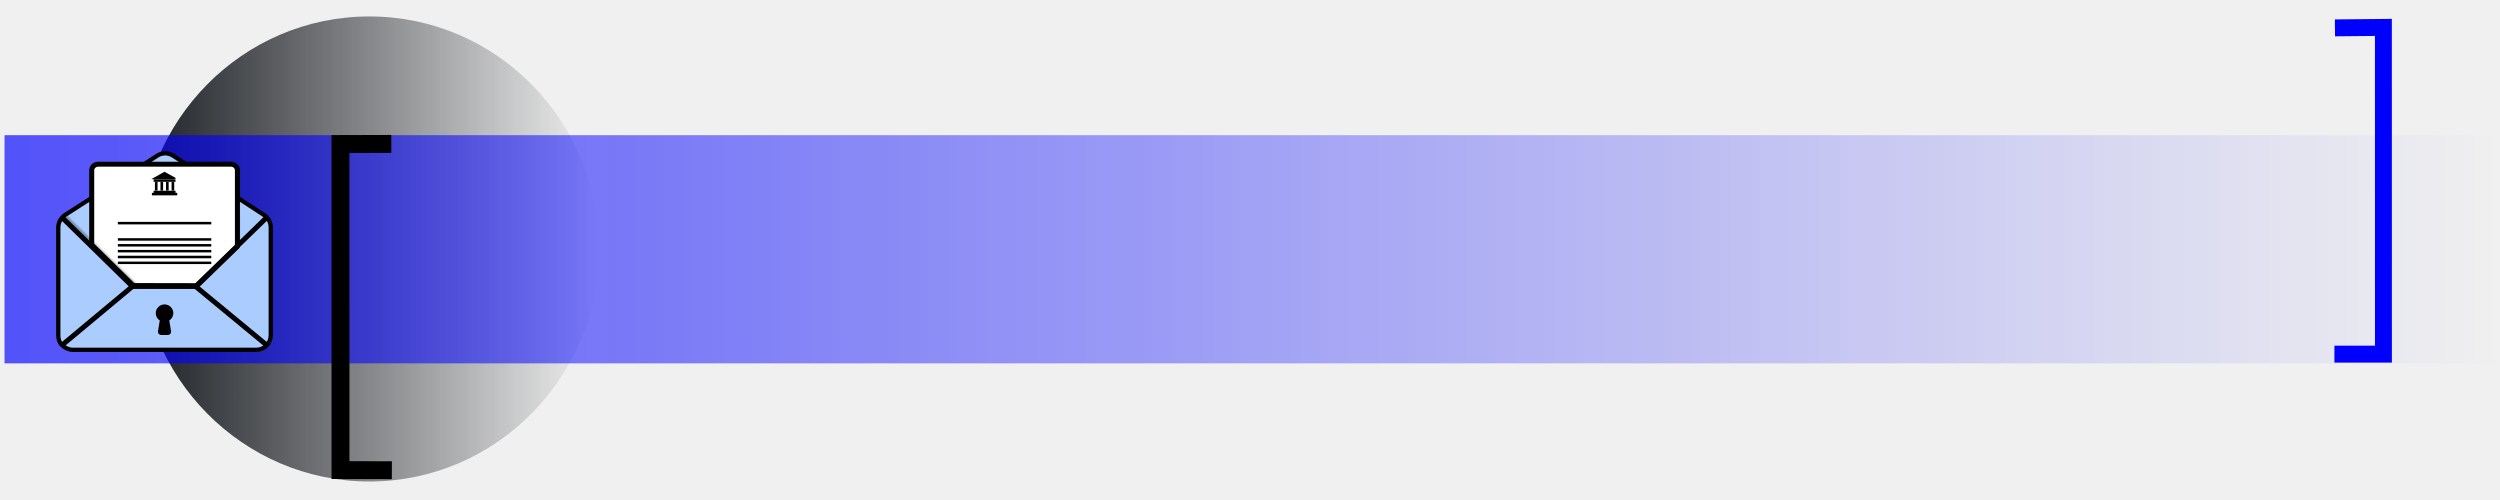
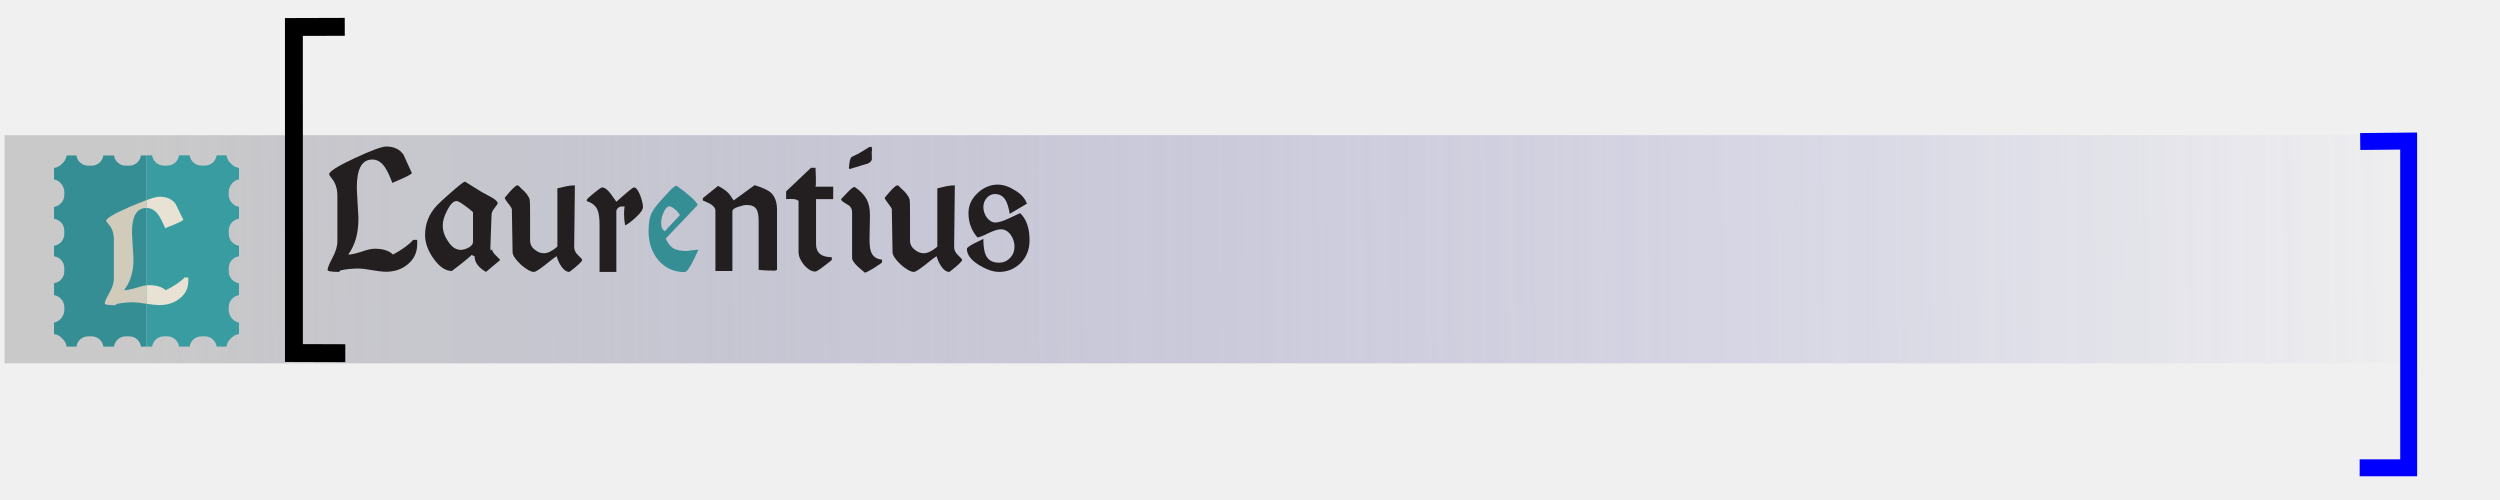
<svg xmlns="http://www.w3.org/2000/svg" xmlns:ns1="http://www.openswatchbook.org/uri/2009/osb" xmlns:xlink="http://www.w3.org/1999/xlink" width="1000" height="200" viewBox="0 0 850 833.333" id="svg2" version="1.1">
  <defs id="defs4">
-     <linearGradient id="linearGradient5763">
-       <stop style="stop-color:#0000ff;stop-opacity:1;" offset="0" id="stop5765" />
-       <stop style="stop-color:#0000ff;stop-opacity:0;" offset="1" id="stop5767" />
-     </linearGradient>
-     <linearGradient id="linearGradient5762">
-       <stop style="stop-color:#1c1f24;stop-opacity:1;" offset="0" id="stop5764" />
-       <stop style="stop-color:#1c1f24;stop-opacity:0;" offset="1" id="stop5766" />
+     <linearGradient id="linearGradient4309">
+       <stop id="stop4311" offset="0" style="stop-color:#b5b5b5;stop-opacity:1" />
+       <stop id="stop4313" offset="1" style="stop-color:#4e4eb1;stop-opacity:0" />
    </linearGradient>
    <linearGradient id="linearGradient4299" ns1:paint="solid">
      <stop style="stop-color:#c38300;stop-opacity:1;" offset="0" id="stop4301" />
    </linearGradient>
    <marker orient="auto" refY="0" refX="0" id="Arrow1Lstart" style="overflow:visible">
      <path id="path4178" d="M 0,0 5,-5 -12.5,0 5,5 0,0 Z" style="fill:#000000;fill-opacity:1;fill-rule:evenodd;stroke:#000000;stroke-width:1pt;stroke-opacity:1" transform="matrix(0.8,0,0,0.8,10,0)" />
    </marker>
-     <linearGradient xlink:href="#linearGradient5762" id="linearGradient5770" x1="-873.816" y1="-268.037" x2="-11.819" y2="-268.037" gradientUnits="userSpaceOnUse" gradientTransform="matrix(0.8876953,0,0,1.075672,-649.5768,69.9379)" />
-     <radialGradient xlink:href="#linearGradient5763" id="radialGradient5761" cx="418.449" cy="-201.213" fx="418.449" fy="-201.213" r="1402.892" gradientTransform="matrix(1.481715,0,0,0.135544,-192.1273,-190.6068)" gradientUnits="userSpaceOnUse" />
-     <linearGradient xlink:href="#linearGradient5763" id="linearGradient5769" x1="-984.444" y1="-201.213" x2="1821.341" y2="-201.213" gradientUnits="userSpaceOnUse" gradientTransform="matrix(1.481715,0,0,1,-192.1273,-16.66667)" />
-     <filter id="filter4817" x="-41.837" width="84.675" y="-0.058" height="1.116">
-       <feGaussianBlur stdDeviation="1.75" id="feGaussianBlur4819" />
-     </filter>
+     <linearGradient xlink:href="#linearGradient4309" id="linearGradient5769" x1="-840.828" y1="-190.797" x2="1747.023" y2="-201.213" gradientUnits="userSpaceOnUse" gradientTransform="matrix(1.481715,0,0,1,-192.1273,-16.66667)" />
    <filter style="color-interpolation-filters:sRGB" id="filter3209">
      <feGaussianBlur stdDeviation="4" result="result8" id="feGaussianBlur3211" />
      <feOffset dx="4" dy="4" result="result11" id="feOffset3213" />
      <feComposite result="result6" in="SourceGraphic" operator="in" in2="result11" id="feComposite3215" />
      <feFlood result="result10" in="result6" flood-opacity="1" flood-color="rgb(0,0,0)" id="feFlood3217" />
      <feBlend mode="normal" in="result6" in2="result10" id="feBlend3219" />
      <feComposite result="result2" operator="in" in2="SourceGraphic" id="feComposite3221" />
    </filter>
    <filter style="color-interpolation-filters:sRGB" id="filter8612">
      <feFlood flood-opacity="0.301" flood-color="rgb(0,0,0)" result="flood" id="feFlood8614" />
      <feComposite in="flood" in2="SourceGraphic" operator="in" result="composite1" id="feComposite8616" />
      <feGaussianBlur stdDeviation="2" result="blur" id="feGaussianBlur8618" />
      <feOffset dx="5.4" dy="-0.4" result="offset" id="feOffset8620" />
      <feComposite in="SourceGraphic" in2="offset" operator="over" result="composite2" id="feComposite8622" />
    </filter>
+     <clipPath clipPathUnits="userSpaceOnUse" id="clipPath4503">
+       <path d="m 300,300 4499.41,0 0,3181.4 -4499.41,0 z" id="path4501" />
+     </clipPath>
  </defs>
  <g id="layer1" transform="translate(0,633.3333)">
-     <ellipse style="fill:url(#linearGradient5770);fill-opacity:1;stroke:#000000;stroke-width:0;stroke-linejoin:miter;stroke-miterlimit:4.1;stroke-dasharray:none;stroke-dashoffset:0;stroke-opacity:1" id="path5760" cx="-1042.663" cy="-218.382" rx="382.595" ry="387.551" />
-     <rect style="opacity:0.66;fill:url(#linearGradient5769);fill-opacity:1;stroke:url(#radialGradient5761);stroke-width:0;stroke-miterlimit:4.1;stroke-dasharray:none;stroke-opacity:1" id="rect4136" width="4157.373" height="380.307" x="-1650.792" y="-408.034" ry="0" />
-     <path style="fill:none;fill-opacity:1;fill-rule:evenodd;stroke:#0000ff;stroke-width:28.164;stroke-linecap:butt;stroke-linejoin:miter;stroke-miterlimit:4.1;stroke-dasharray:none;stroke-dashoffset:0;stroke-opacity:1" d="m 2232.35,-43.091 81.704,-3e-4 -0.063,-544.574 -80.733,0.789" id="path4162" />
-     <path style="fill:none;fill-opacity:1;fill-rule:evenodd;stroke:#000000;stroke-width:29.823;stroke-linecap:butt;stroke-linejoin:miter;stroke-miterlimit:4.1;stroke-dasharray:none;stroke-dashoffset:0;stroke-opacity:1" d="m -1005.261,150.412 -85.598,-0.281 -0.05,-543.391 84.764,-0.254" id="path4162-9" />
-     <g transform="matrix(0.9623264,0,0,0.9567961,-834.616,548.2511)" id="g4302" style="stroke-width:1.813;stroke-miterlimit:4;stroke-dasharray:none">
-       <path id="path5524" d="m -570.374,-967.852 c -4.629,0.087 -9.226,1.488 -13.115,3.999 l -160.081,103.55 c -7.094,4.981 -11.376,13.04 -11.458,21.042 0,71.818 0,120.945 0,188.617 4.6e-4,6.556 1.777,12.296 6.412,16.931 4.635,4.635 12.073,8.109 18.629,8.11 l 317.893,0 c 6.556,-5.2e-4 13.071,-2.699 17.706,-7.335 4.635,-4.635 7.334,-11.15 7.335,-17.706 l 0,-188.617 c 0,-8.265 -4.401,-16.402 -11.313,-20.933 l -157.811,-103.55 c -4.179,-2.745 -9.196,-4.197 -14.196,-4.107 z" style="fill:#aaccff;stroke:#000000;stroke-width:7.382;stroke-linecap:butt;stroke-linejoin:miter;stroke-miterlimit:4;stroke-dasharray:none;stroke-opacity:1" />
-       <rect transform="matrix(1.318952,0,0,1.020137,142.5791,16.12414)" ry="39.512" rx="31.669" y="-883.481" x="-444.025" height="72.225" width="0.1" id="rect4727" style="opacity:0.677;fill:#000000;fill-opacity:1;fill-rule:evenodd;stroke:#000000;stroke-width:1.497;stroke-linecap:round;stroke-linejoin:miter;stroke-miterlimit:4;stroke-dasharray:none;stroke-opacity:1;filter:url(#filter4817)" />
-       <path id="rect3876" d="m -685.997,-948.919 c -6.162,0 -11.133,4.753 -11.133,10.665 l 0,129.816 c 24.33,24.038 52.558,51.937 71.808,70.907 l 0.036,0 110.432,0.216 c 23.353,-22.8 46.723,-45.589 70.078,-68.385 l 0,-132.554 c 0,-5.912 -4.971,-10.665 -11.133,-10.665 l -230.088,0 z" style="fill:#ffffff;fill-opacity:1;stroke:#000000;stroke-width:8.685;stroke-linecap:round;stroke-linejoin:round;stroke-miterlimit:4;stroke-dasharray:none;stroke-opacity:1" />
-       <path id="path6575" d="m -651.864,-846.249 c 161.826,0 161.826,0 161.826,0" style="fill:#ffffff;stroke:#000000;stroke-width:4.342;stroke-linecap:butt;stroke-linejoin:miter;stroke-miterlimit:4;stroke-dasharray:none;stroke-opacity:1" />
-       <path id="path6575-4" d="m -651.864,-777.071 c 161.826,0 161.826,0 161.826,0" style="fill:#ffffff;stroke:#000000;stroke-width:4.342;stroke-linecap:butt;stroke-linejoin:miter;stroke-miterlimit:4;stroke-dasharray:none;stroke-opacity:1" />
-       <path id="path6575-0" d="m -651.864,-817.837 c 161.826,0 161.826,0 161.826,0" style="fill:#ffffff;stroke:#000000;stroke-width:4.342;stroke-linecap:butt;stroke-linejoin:miter;stroke-miterlimit:4;stroke-dasharray:none;stroke-opacity:1" />
-       <path id="path6575-9" d="m -651.864,-787.262 c 161.826,0 161.826,0 161.826,0" style="fill:#ffffff;stroke:#000000;stroke-width:4.342;stroke-linecap:butt;stroke-linejoin:miter;stroke-miterlimit:4;stroke-dasharray:none;stroke-opacity:1" />
-       <path id="path6575-48" d="m -651.864,-797.454 c 161.826,0 161.826,0 161.826,0" style="fill:#ffffff;stroke:#000000;stroke-width:4.342;stroke-linecap:butt;stroke-linejoin:miter;stroke-miterlimit:4;stroke-dasharray:none;stroke-opacity:1" />
-       <path id="path6575-8" d="m -651.864,-807.645 c 161.826,0 161.826,0 161.826,0" style="fill:#ffffff;stroke:#000000;stroke-width:4.342;stroke-linecap:butt;stroke-linejoin:miter;stroke-miterlimit:4;stroke-dasharray:none;stroke-opacity:1" />
-       <path id="path6341" d="m -555.8,-689.461 c 0,-8.407 -6.81,-15.217 -15.218,-15.217 -8.408,0 -15.217,6.81 -15.217,15.217 0,5.365 2.778,10.083 6.961,12.784 0,0 -1.487,8.98 -3.158,19.555 0,3.156 2.549,5.705 5.707,5.705 l 11.414,0 c 3.158,0 5.706,-2.549 5.706,-5.705 l -3.158,-19.555 c 4.184,-2.701 6.963,-7.419 6.963,-12.784 z" style="fill:#010101;fill-rule:evenodd;stroke-width:1.813;stroke-miterlimit:4;stroke-dasharray:none;filter:url(#filter3209)" />
-       <path id="path6702" d="m -748.614,-856.159 121.709,119.944 -121.709,-119.944 z m 122.286,119.944 -122.286,102.505 122.286,-102.505 z" style="fill:#ffffff;stroke:#000000;stroke-width:1.737;stroke-linecap:butt;stroke-linejoin:miter;stroke-miterlimit:4;stroke-dasharray:none;stroke-opacity:1" />
-       <path id="path6704" d="m -393.975,-856.164 -122.872,119.961" style="fill:#ffffff;stroke:#000000;stroke-width:8.685;stroke-linecap:butt;stroke-linejoin:miter;stroke-miterlimit:4;stroke-dasharray:none;stroke-opacity:1" />
-       <path id="path6700" d="m -517.43,-736.203 123.455,102.491" style="fill:#ffffff;stroke:#000000;stroke-width:8.685;stroke-linecap:butt;stroke-linejoin:miter;stroke-miterlimit:4;stroke-dasharray:none;stroke-opacity:1" />
-       <path id="path8610" d="m -748.615,-856.159 121.709,119.944 z" style="fill:#f9f9f9;stroke:#000000;stroke-width:8.685;stroke-linecap:butt;stroke-linejoin:miter;stroke-miterlimit:4;stroke-dasharray:none;stroke-opacity:1;filter:url(#filter8612)" />
-       <path id="path6722" d="M -626.329,-736.215 -748.615,-633.709 Z" style="fill:#f9f9f9;stroke:#000000;stroke-width:8.685;stroke-linecap:butt;stroke-linejoin:miter;stroke-miterlimit:4;stroke-dasharray:none;stroke-opacity:1" />
-       <g transform="matrix(1.240098,0,0,1.240098,-155.8429,-74.79502)" id="g4980" style="stroke-width:3.654;stroke-miterlimit:4;stroke-dasharray:none">
-         <g id="g4970" transform="matrix(1,0,0,0.9013721,0.25124,-66.93463)" style="stroke-width:3.849;stroke-miterlimit:4;stroke-dasharray:none">
-           <path id="path4912" d="m -346.623,-680.158 c 0,13.102 0,13.514 0,13.514" style="fill:none;stroke:#000000;stroke-width:3.688;stroke-linecap:butt;stroke-linejoin:miter;stroke-miterlimit:4;stroke-dasharray:none;stroke-opacity:1" />
-           <path id="path4912-1" d="m -323.36,-680.158 c 0,13.102 0,13.514 0,13.514" style="fill:none;stroke:#000000;stroke-width:3.688;stroke-linecap:butt;stroke-linejoin:miter;stroke-miterlimit:4;stroke-dasharray:none;stroke-opacity:1" />
-           <path id="path4912-7" d="m -331.114,-680.158 c 0,13.102 0,13.514 0,13.514" style="fill:none;stroke:#000000;stroke-width:3.688;stroke-linecap:butt;stroke-linejoin:miter;stroke-miterlimit:4;stroke-dasharray:none;stroke-opacity:1" />
-           <path id="path4912-4" d="m -338.868,-680.158 c 0,13.102 0,13.514 0,13.514" style="fill:none;stroke:#000000;stroke-width:3.688;stroke-linecap:butt;stroke-linejoin:miter;stroke-miterlimit:4;stroke-dasharray:none;stroke-opacity:1" />
+     <rect style="opacity:0.66;fill:url(#linearGradient5769);fill-opacity:1;stroke:#0000ff;stroke-width:0;stroke-miterlimit:4.1;stroke-dasharray:none;stroke-opacity:0" id="rect4136" width="4157.373" height="380.307" x="-1650.792" y="-408.034" ry="0" />
+     <path style="fill:none;fill-opacity:1;fill-rule:evenodd;stroke:#0000ff;stroke-width:28.164;stroke-linecap:butt;stroke-linejoin:miter;stroke-miterlimit:4.1;stroke-dasharray:none;stroke-dashoffset:0;stroke-opacity:1" d="m 2274.44,146.313 81.704,-3e-4 -0.063,-544.574 -80.733,0.789" id="path4162" />
+     <path style="fill:none;fill-opacity:1;fill-rule:evenodd;stroke:#000000;stroke-width:29.823;stroke-linecap:butt;stroke-linejoin:miter;stroke-miterlimit:4.1;stroke-dasharray:none;stroke-dashoffset:0;stroke-opacity:1" d="m -1082.858,-44.689 -85.598,-0.281 -0.05,-543.391 84.764,-0.254" id="path4162-9" />
+     <g id="g4495" transform="matrix(0.5972469,0,0,-0.5972468,-2781.707,1085.063)">
+       <g id="g4497">
+         <g id="g4499" clip-path="url(#clipPath4503)">
+           <path d="m 2519.068,2012.67 0,7.19 c 0,16.78 12.65,31.37 28.79,33.71 l 0,33.22 c -16.14,2.34 -28.6,16.08 -28.6,32.88 l 0,9.53 c 0,16.79 12.46,30.53 28.6,32.86 l 0,14.78 0,14.79 c -16.14,2.33 -28.6,16.07 -28.6,32.86 l 0,9.53 c 0,16.79 12.46,30.54 28.6,32.88 l 0,33.22 c -16.14,2.33 -28.79,16.93 -28.79,33.71 l 0,7.19 c 0,16.79 12.65,33.27 28.79,35.6 l 0,32.08 c -8.99,1.09 -17.25,5.76 -22.64,12.33 -6.57,5.38 -11.23,13.64 -12.33,22.63 l -27.45,0 c -2.32,-16.13 -16.08,-28.59 -32.86,-28.59 l -9.54,0 c -16.78,0 -30.54,12.46 -32.87,28.59 l -29.54,0 c -2.33,-16.13 -16.09,-28.59 -32.87,-28.59 l -9.53,0 c -16.79,0 -30.54,12.46 -32.88,28.59 l -15.55,0 0,-65.86 0,-10.38 0,-190.58 0,-190.58 0,-10.38 0,-65.85 15.55,0 c 2.34,16.13 16.09,28.58 32.88,28.58 l 9.53,0 c 16.78,0 30.54,-12.45 32.87,-28.58 l 29.54,0 c 2.33,16.13 16.09,28.58 32.87,28.58 l 9.54,0 c 16.78,0 30.54,-12.45 32.86,-28.58 l 27.45,0 c 1.1,8.99 5.76,17.24 12.33,22.63 5.39,6.56 13.65,11.23 22.64,12.33 l 0,32.07 c -16.14,2.34 -28.79,18.82 -28.79,35.61" style="fill:#399ca1;fill-opacity:1;fill-rule:nonzero;stroke:none" id="path4505" />
+           <path d="m 2289.798,1910.03 0,533.35 -15.56,0 c -2.34,-16.13 -16.09,-28.58 -32.88,-28.58 l -9.53,0 c -16.78,0 -30.53,12.45 -32.87,28.58 l -29.54,0 c -2.33,-16.13 -16.08,-28.58 -32.86,-28.58 l -9.55,0 c -16.78,0 -30.53,12.45 -32.86,28.58 l -27.45,0 c -1.1,-8.99 -5.76,-17.24 -12.33,-22.63 -5.39,-6.57 -13.64,-11.23 -22.63,-12.33 l 0,-32.08 c 16.13,-2.33 28.78,-18.8 28.78,-35.59 l 0,-7.2 c 0,-16.78 -12.65,-31.38 -28.78,-33.71 l 0,-33.22 c 16.13,-2.34 28.59,-16.08 28.59,-32.88 l 0,-9.53 c 0,-16.79 -12.46,-30.53 -28.59,-32.86 l 0,-14.51 0,-0.28 0,-14.5 c 16.13,-2.33 28.59,-16.07 28.59,-32.86 l 0,-9.53 c 0,-16.8 -12.46,-30.54 -28.59,-32.88 l 0,-33.22 c 16.13,-2.34 28.78,-16.93 28.78,-33.71 l 0,-7.19 c 0,-16.79 -12.65,-33.27 -28.78,-35.61 l 0,-32.07 c 8.99,-1.1 17.24,-5.77 22.63,-12.33 6.57,-5.39 11.23,-13.64 12.33,-22.63 l 27.45,0 c 2.33,16.13 16.08,28.58 32.86,28.58 l 9.55,0 c 16.78,0 30.53,-12.45 32.86,-28.58 l 29.54,0 c 2.34,16.13 16.09,28.58 32.87,28.58 l 9.53,0 c 16.79,0 30.54,-12.45 32.88,-28.58 l 15.56,0" style="fill:#348e93;fill-opacity:1;fill-rule:nonzero;stroke:none" id="path4507" />
+           <path d="m 4037.537,2122.063 -20.028,0.525 -19.526,1.575 0,136.32 c 0,15.427 -1.95,26.309 -5.864,32.627 -4.889,8.058 -14.165,12.096 -27.841,12.096 -5.544,0 -13.357,-1.756 -23.44,-5.268 -10.738,-3.151 -16.114,-7.55 -16.114,-13.146 l 0,-165.78 -47.382,0 0,167.88 c 0,7.008 -4.569,13.327 -13.677,18.956 -1.63,1.05 -4.219,2.363 -7.813,3.939 -3.579,1.576 -8.133,3.594 -13.662,6.056 l 0,6.319 42.478,34.203 c 15.626,-7.73 26.866,-16.314 33.705,-25.784 l 9.763,-14.738 58.607,42.623 c 22.785,-7.024 37.924,-14.049 45.432,-21.041 11.392,-10.537 17.089,-26.506 17.089,-47.891 l 0,-167.372 c -3.259,-2.101 -7.158,-2.807 -11.727,-2.101 z m 120.626,199.457 0,-125.241 c 0,-24.585 14.652,-36.845 43.955,-36.845 l 0,-7.894 c -26.699,-21.418 -41.838,-32.102 -45.417,-32.102 -10.098,-0.345 -20.683,5.597 -31.756,17.889 -10.418,12.966 -15.611,25.078 -15.611,36.32 l 0,143.147 c -2.62,2.101 -6.366,3.676 -11.24,4.727 l -11.24,0.525 -12.2,-0.525 0,21.582 69.344,65.78 12.702,0 0.975,-26.309 0,-20.532 c -0.32,-1.756 -0.564,-3.069 -0.731,-3.939 -0.168,-0.886 -0.244,-1.51 -0.244,-1.838 l 49.316,0 0,-34.745 z m 155.305,131.051 0.487,-16.839 c 0.64,-6.319 -3.259,-11.406 -11.727,-15.263 -1.295,-0.361 -3.579,-0.985 -6.838,-1.838 -3.259,-0.886 -7.646,-2.216 -13.19,-3.955 l -31.253,-9.47 -0.975,4.727 0.975,9.486 c 0.975,10.159 3.259,16.839 6.838,19.99 l 19.541,9.47 30.278,18.431 5.864,0 0.975,-8.419 c 0,-0.722 -0.335,-2.823 -0.975,-6.319 z m 4.874,-324.19 c -12.047,-7.369 -20.013,-11.406 -23.927,-12.112 -23.775,18.956 -35.654,32.447 -35.654,40.538 l 0,127.359 c 0,8.058 -2.604,14.377 -7.813,18.94 l -15.139,9.47 c -5.209,3.167 -7.813,6.138 -7.813,8.945 l 18.551,19.481 c 8.148,8.764 14.499,13.688 19.053,14.738 15.627,-10.537 26.775,-21.943 33.461,-34.219 6.671,-12.293 9.854,-27.884 9.519,-46.84 l -0.975,-50.517 c -0.655,-22.813 0.32,-38.257 2.924,-46.315 4.234,-15.099 14.819,-23.502 31.756,-25.258 l 0,-7.894 c -3.259,-2.807 -11.24,-8.255 -23.942,-16.314 z m 211.963,-9.995 c -8.148,0 -15.794,5.252 -22.952,15.789 -5.544,8.058 -9.763,17.364 -12.702,27.884 -3.899,-1.756 -15.139,-10.176 -33.69,-25.258 -15.961,-12.293 -25.739,-18.415 -29.303,-18.415 -9.123,0 -21.49,6.827 -37.117,20.515 -15.322,14.377 -22.952,26.145 -22.952,35.27 l -1.965,118.414 c 0,2.79 -3.259,8.239 -9.763,16.314 -6.199,7.714 -9.61,13.146 -10.25,16.314 18.871,23.158 30.583,34.728 35.152,34.728 1.965,0 3.747,-0.886 5.376,-2.626 l 5.376,-5.793 c 13.022,-10.881 21.003,-21.418 23.927,-31.577 0.64,-2.807 0.975,-16.839 0.975,-42.097 l 0,-72.624 c 0,-9.486 4.067,-17.561 12.215,-24.208 8.453,-7.041 17.089,-10.537 25.892,-10.537 11.057,0 23.744,6.138 38.091,18.415 l 0,162.628 24.415,5.793 c 8.133,1.74 16.266,2.626 24.415,2.626 l -1.95,-172.098 c 0,-8.419 3.579,-15.969 10.738,-22.632 7.493,-7.024 11.392,-11.39 11.727,-13.146 0,-4.218 -11.895,-15.444 -35.654,-33.678 z m 198.773,24.733 c -16.936,-16.511 -36.964,-24.733 -60.084,-24.733 -16.266,0 -34.832,6.302 -55.667,18.94 -22.785,14.032 -34.192,29.115 -34.192,45.265 0,3.151 6.671,8.239 20.028,15.263 l 25.892,12.621 c 0,-21.057 2.437,-36.501 7.311,-46.315 6.519,-13.343 18.733,-19.99 36.629,-19.99 11.727,0 21.825,4.284 30.293,12.9 8.468,8.584 12.687,19.202 12.687,31.823 0,11.587 -3.412,22.452 -10.25,32.644 -7.813,10.52 -16.936,15.789 -27.354,15.789 -8.468,0 -20.028,-3.529 -34.665,-10.537 -15.642,-7.73 -26.044,-11.751 -31.268,-12.096 -16.601,19.284 -24.902,41.917 -24.902,67.881 0,21.401 8.468,39.996 25.389,55.785 16.936,15.805 35.654,23.683 56.17,23.683 15.307,0 31.253,-5.252 47.854,-15.789 16.936,-9.831 28.176,-22.288 33.705,-37.354 l -47.854,-28.426 c -3.259,17.528 -7.006,30.002 -11.24,37.371 -6.838,11.915 -16.921,17.889 -30.278,17.889 -8.788,0 -16.358,-3.611 -22.709,-10.783 -6.351,-7.205 -9.519,-15.887 -9.519,-26.063 0,-5.252 0.899,-10.438 2.681,-15.509 1.797,-5.104 4.234,-9.667 7.326,-13.688 3.092,-4.037 6.671,-7.287 10.738,-9.749 4.082,-2.462 8.544,-3.676 13.433,-3.676 8.788,0 22.313,4.382 40.544,13.162 l 27.841,13.146 c 17.576,-16.839 26.364,-42.097 26.364,-75.775 0,-25.619 -8.301,-46.84 -24.902,-63.679 l 0,0" style="fill:#231f20;fill-opacity:1;fill-rule:nonzero;stroke:none" id="path4509" />
+           <path d="m 3791.885,2117.861 c -29.639,0 -54.053,10.865 -73.259,32.627 -18.566,22.107 -27.841,49.286 -27.841,81.569 0,23.158 3.259,40.866 9.763,53.159 5.209,9.814 15.962,23.486 32.243,41.047 l 17.089,18.415 c 7.813,8.419 13.997,13.343 18.566,14.738 35.807,-25.98 55.667,-44.034 59.582,-54.209 l -89.388,-93.681 c 5.864,-13.671 13.677,-23.158 23.455,-28.41 8.133,-4.218 19.861,-6.319 35.152,-6.319 l 16.616,2.101 c 9.763,1.05 15.139,1.592 16.114,1.592 -18.566,-41.769 -31.268,-62.629 -38.092,-62.629 z m -18.566,166.305 c -2.269,2.79 -4.798,5.432 -7.569,7.894 -2.772,2.446 -5.62,4.546 -8.544,6.302 -2.924,1.756 -5.376,2.807 -7.326,3.168 -6.838,0 -12.702,-6.155 -17.576,-18.431 -4.234,-9.47 -6.351,-18.776 -6.351,-27.884 0,-11.932 3.412,-19.662 10.25,-23.158 l 42.006,44.723 c -0.975,2.117 -2.604,4.563 -4.889,7.386" style="fill:#348e93;fill-opacity:1;fill-rule:nonzero;stroke:none" id="path4511" />
+           <path d="m 3017.308,2138.376 c -16.282,-12.998 -35.822,-19.465 -58.607,-19.465 -4.569,0 -10.007,0.345 -16.358,1.05 -6.351,0.706 -13.768,1.756 -22.236,3.151 -17.241,3.168 -30.111,4.743 -38.579,4.743 -18.231,0 -35,-1.772 -50.306,-5.268 l -4.386,-4.202 c -21.17,0 -31.756,1.92 -31.756,5.777 0,5.268 4.569,16.494 13.677,33.694 9.123,17.167 13.677,32.627 13.677,46.299 l 0,125.799 c 0,20.679 -5.376,37.354 -16.114,49.992 -4.554,5.597 -6.838,9.289 -6.838,11.045 0,7.714 23.607,22.632 70.822,44.74 46.879,21.73 76.35,32.627 88.398,32.627 21.81,0 37.924,-7.73 48.357,-23.158 l 23.44,-51.584 c -3.259,-2.445 -7.173,-4.907 -11.727,-7.369 -4.554,-2.462 -9.61,-4.907 -15.139,-7.353 l -27.841,-12.112 c -7.158,18.94 -13.829,33.153 -20.028,42.623 -9.763,15.083 -21.642,22.632 -35.654,22.632 -28.968,0 -43.468,-25.784 -43.468,-77.351 0,-2.478 0.168,-7.123 0.503,-13.95 0.32,-6.844 0.807,-15.887 1.462,-27.113 l 1.95,-33.678 c 0.335,-2.806 0.487,-5.449 0.487,-7.894 0,-2.462 0,-4.727 0,-6.844 0,-39.652 -9.443,-72.46 -28.329,-98.407 8.148,0 20.348,2.626 36.629,7.894 15.642,5.596 28.009,8.419 37.132,8.419 23.105,0 40.193,-5.449 51.266,-16.314 26.379,14.377 45.097,28.048 56.17,41.047 l 11.24,0 0,-12.112 c 0,-23.519 -9.291,-42.623 -27.841,-57.361 z m 219.776,-19.99 c -21.17,12.26 -31.756,26.834 -31.756,43.673 l -8.301,3.676 c -2.269,-2.462 -7.965,-7.451 -17.089,-14.984 -9.123,-7.55 -21.81,-17.463 -38.091,-29.739 -18.246,0 -35.655,12.112 -52.256,36.32 -14.987,21.385 -22.465,42.803 -22.465,64.204 0,31.216 10.905,58.575 32.715,82.094 6.503,7.008 19.861,19.284 40.041,36.845 21.825,19.284 34.68,29.279 38.594,29.985 l 47.367,-29.46 25.404,-13.688 c 12.367,-7.024 18.551,-12.818 18.551,-17.364 0,-1.411 -2.772,-5.629 -8.301,-12.637 -5.529,-7.024 -8.468,-12.982 -8.788,-17.889 l -3.427,-94.731 c 0,-3.873 0.655,-5.974 1.965,-6.319 l 2.924,3.167 c 0,-4.924 3.579,-10.717 10.738,-17.381 7.173,-7.024 11.072,-11.226 11.727,-12.621 z m -36.142,166.83 c -3.914,3.84 -11.392,9.814 -22.465,17.889 -11.392,8.419 -19.221,12.802 -23.44,13.163 -8.803,0 -17.759,-9.142 -26.866,-27.375 -7.813,-15.444 -11.727,-28.951 -11.727,-40.522 0,-15.444 4.889,-30.182 14.652,-44.215 10.098,-16.133 21.978,-24.208 35.654,-24.208 6.184,0 13.19,1.92 21.003,5.793 8.788,4.563 13.19,10.34 13.19,17.364 z m 269.092,-166.83 c -8.133,0 -15.794,5.252 -22.952,15.789 -5.544,8.058 -9.763,17.364 -12.687,27.884 -3.914,-1.756 -15.139,-10.176 -33.705,-25.258 -15.946,-12.293 -25.724,-18.415 -29.303,-18.415 -9.108,0 -21.49,6.827 -37.117,20.515 -15.307,14.377 -22.952,26.145 -22.952,35.27 l -1.965,118.414 c 0,2.79 -3.244,8.239 -9.763,16.314 -6.184,7.714 -9.595,13.146 -10.25,16.314 18.87,23.158 30.598,34.728 35.167,34.728 1.95,0 3.732,-0.886 5.361,-2.626 l 5.376,-5.793 c 13.022,-10.881 21.003,-21.418 23.927,-31.577 0.655,-2.807 0.99,-16.839 0.99,-42.097 l 0,-72.624 c 0,-9.486 4.066,-17.561 12.2,-24.208 8.468,-7.041 17.089,-10.537 25.892,-10.537 11.057,0 23.76,6.138 38.092,18.415 l 0,162.628 24.414,5.793 c 8.133,1.74 16.282,2.626 24.43,2.626 l -1.965,-172.098 c 0,-8.419 3.594,-15.969 10.753,-22.632 7.478,-7.024 11.392,-11.39 11.712,-13.146 0,-4.218 -11.88,-15.444 -35.654,-33.678 z m 185.111,152.092 c -13.357,-12.293 -23.287,-19.662 -29.791,-22.107 -1.965,9.815 -2.939,20.532 -2.939,32.102 0,7.369 0.487,14.213 1.477,20.532 l -8.316,0 c -3.579,0 -6.915,-1.411 -10.006,-4.218 -3.107,-2.807 -4.645,-5.974 -4.645,-9.47 l 0,-168.931 -46.879,0 0,131.56 c 0,18.595 -1.95,32.447 -5.864,41.589 -5.209,11.915 -15.139,19.99 -29.791,24.208 l 0,4.202 c 1.31,2.445 8.133,8.764 20.515,18.94 11.712,9.486 19.038,14.558 21.978,15.28 7.813,0 16.434,-6.68 25.877,-20.006 l 14.164,-20.006 c 29.303,26.325 45.585,39.652 48.844,40.013 6.184,0 12.215,-7.747 18.079,-23.158 4.874,-13.343 7.311,-23.88 7.311,-31.593 0,-7.024 -6.671,-16.675 -20.013,-28.935 l 0,0" style="fill:#231f20;fill-opacity:1;fill-rule:nonzero;stroke:none" id="path4513" />
+           <path d="m 2289.798,2318.78 c -12.64,-4.59 -28.1,-10.81 -46.47,-18.72 -44.03,-19.13 -66.05,-32.04 -66.05,-38.72 0,-1.52 2.12,-4.71 6.38,-9.56 10.02,-10.93 15.03,-25.36 15.03,-43.28 l 0,-108.87 c 0,-11.84 -4.25,-25.21 -12.75,-40.08 -8.51,-14.89 -12.76,-24.6 -12.76,-29.16 0,-3.34 9.87,-5.01 29.62,-5.01 l 4.09,3.65 c 14.27,3.03 29.91,4.56 46.92,4.56 7.9,0 19.89,-1.38 35.99,-4.11 l 0,51.57 c -7.7,-0.82 -17.25,-3.11 -28.7,-6.93 -15.19,-4.55 -26.57,-6.83 -34.16,-6.83 17.61,22.47 26.41,50.87 26.41,85.18 0,1.82 0,3.8 0,5.92 0,2.13 -0.15,4.4 -0.45,6.84 l -1.82,29.15 c -0.61,9.72 -1.07,17.54 -1.37,23.46 -0.31,5.92 -0.46,9.95 -0.46,12.07 0,44.64 13.51,66.96 40.55,66.96 l 0,21.91" style="fill:#d1cbbc;fill-opacity:1;fill-rule:nonzero;stroke:none" id="path4515" />
+           <path d="m 2406.408,2092.35 0,10.47 -10.48,0 c -10.33,-11.24 -27.78,-23.08 -52.38,-35.53 -10.33,9.41 -26.27,14.12 -47.83,14.12 -1.82,0 -3.82,-0.13 -5.92,-0.36 l 0,-51.57 c 7.89,-1.21 14.8,-2.12 20.72,-2.73 5.92,-0.61 11.01,-0.91 15.26,-0.91 21.25,0 39.47,5.61 54.66,16.85 17.31,12.76 25.97,29.31 25.97,49.66 z m -24.6,164.89 c 4.25,2.12 7.9,4.25 10.93,6.38 l -21.86,44.64 c -9.73,13.36 -24.75,20.04 -45.1,20.04 -6.52,0 -18.54,-3.19 -35.98,-9.52 l 0,-21.91 c 13.05,0 24.14,-6.53 33.25,-19.58 5.76,-8.2 11.99,-20.5 18.68,-36.9 l 25.96,10.48 c 5.16,2.12 9.87,4.25 14.12,6.37" style="fill:#e7e2d4;fill-opacity:1;fill-rule:nonzero;stroke:none" id="path4517" />
        </g>
-         <path style="fill:none;stroke:#000000;stroke-width:3.502;stroke-linecap:butt;stroke-linejoin:miter;stroke-miterlimit:4;stroke-dasharray:none;stroke-opacity:1" d="m -350.026,-665.839 c 30.572,0 30.572,0 30.572,0" id="path4946" />
-         <path style="fill:none;stroke:#000000;stroke-width:3.502;stroke-linecap:butt;stroke-linejoin:miter;stroke-miterlimit:4;stroke-dasharray:none;stroke-opacity:1" d="m -317.048,-662.881 -35.384,0" id="path4948" />
-         <path style="fill:none;stroke:#000000;stroke-width:3.502;stroke-linecap:butt;stroke-linejoin:miter;stroke-miterlimit:4;stroke-dasharray:none;stroke-opacity:1" d="m -350.026,-681.912 c 30.572,0 30.572,0 30.572,0" id="path4946-0" />
-         <path style="fill:#000000;fill-opacity:1;fill-rule:evenodd;stroke:#000000;stroke-width:5.477;stroke-linecap:butt;stroke-linejoin:miter;stroke-miterlimit:4;stroke-dasharray:none;stroke-opacity:1" id="path4978" d="m -361.066,-668.029 -23.793,0.125 11.788,-20.668 z" transform="matrix(1.123491,0,0,0.36381,84.28016,-441.7865)" />
      </g>
-       <path id="path5226" d="m -627.996,-736.037 c 112.253,0 112.253,0 112.253,0" style="fill:none;stroke:#000000;stroke-width:8.685;stroke-linecap:butt;stroke-linejoin:miter;stroke-miterlimit:4;stroke-dasharray:none;stroke-opacity:1" />
    </g>
+     <rect style="opacity:0.692;fill:#4e4eb1;fill-opacity:0;stroke-width:4;stroke-miterlimit:4;stroke-dasharray:none" id="rect4334" width="4.464" height="5.952" x="-1784.822" y="246.131" />
  </g>
</svg>
